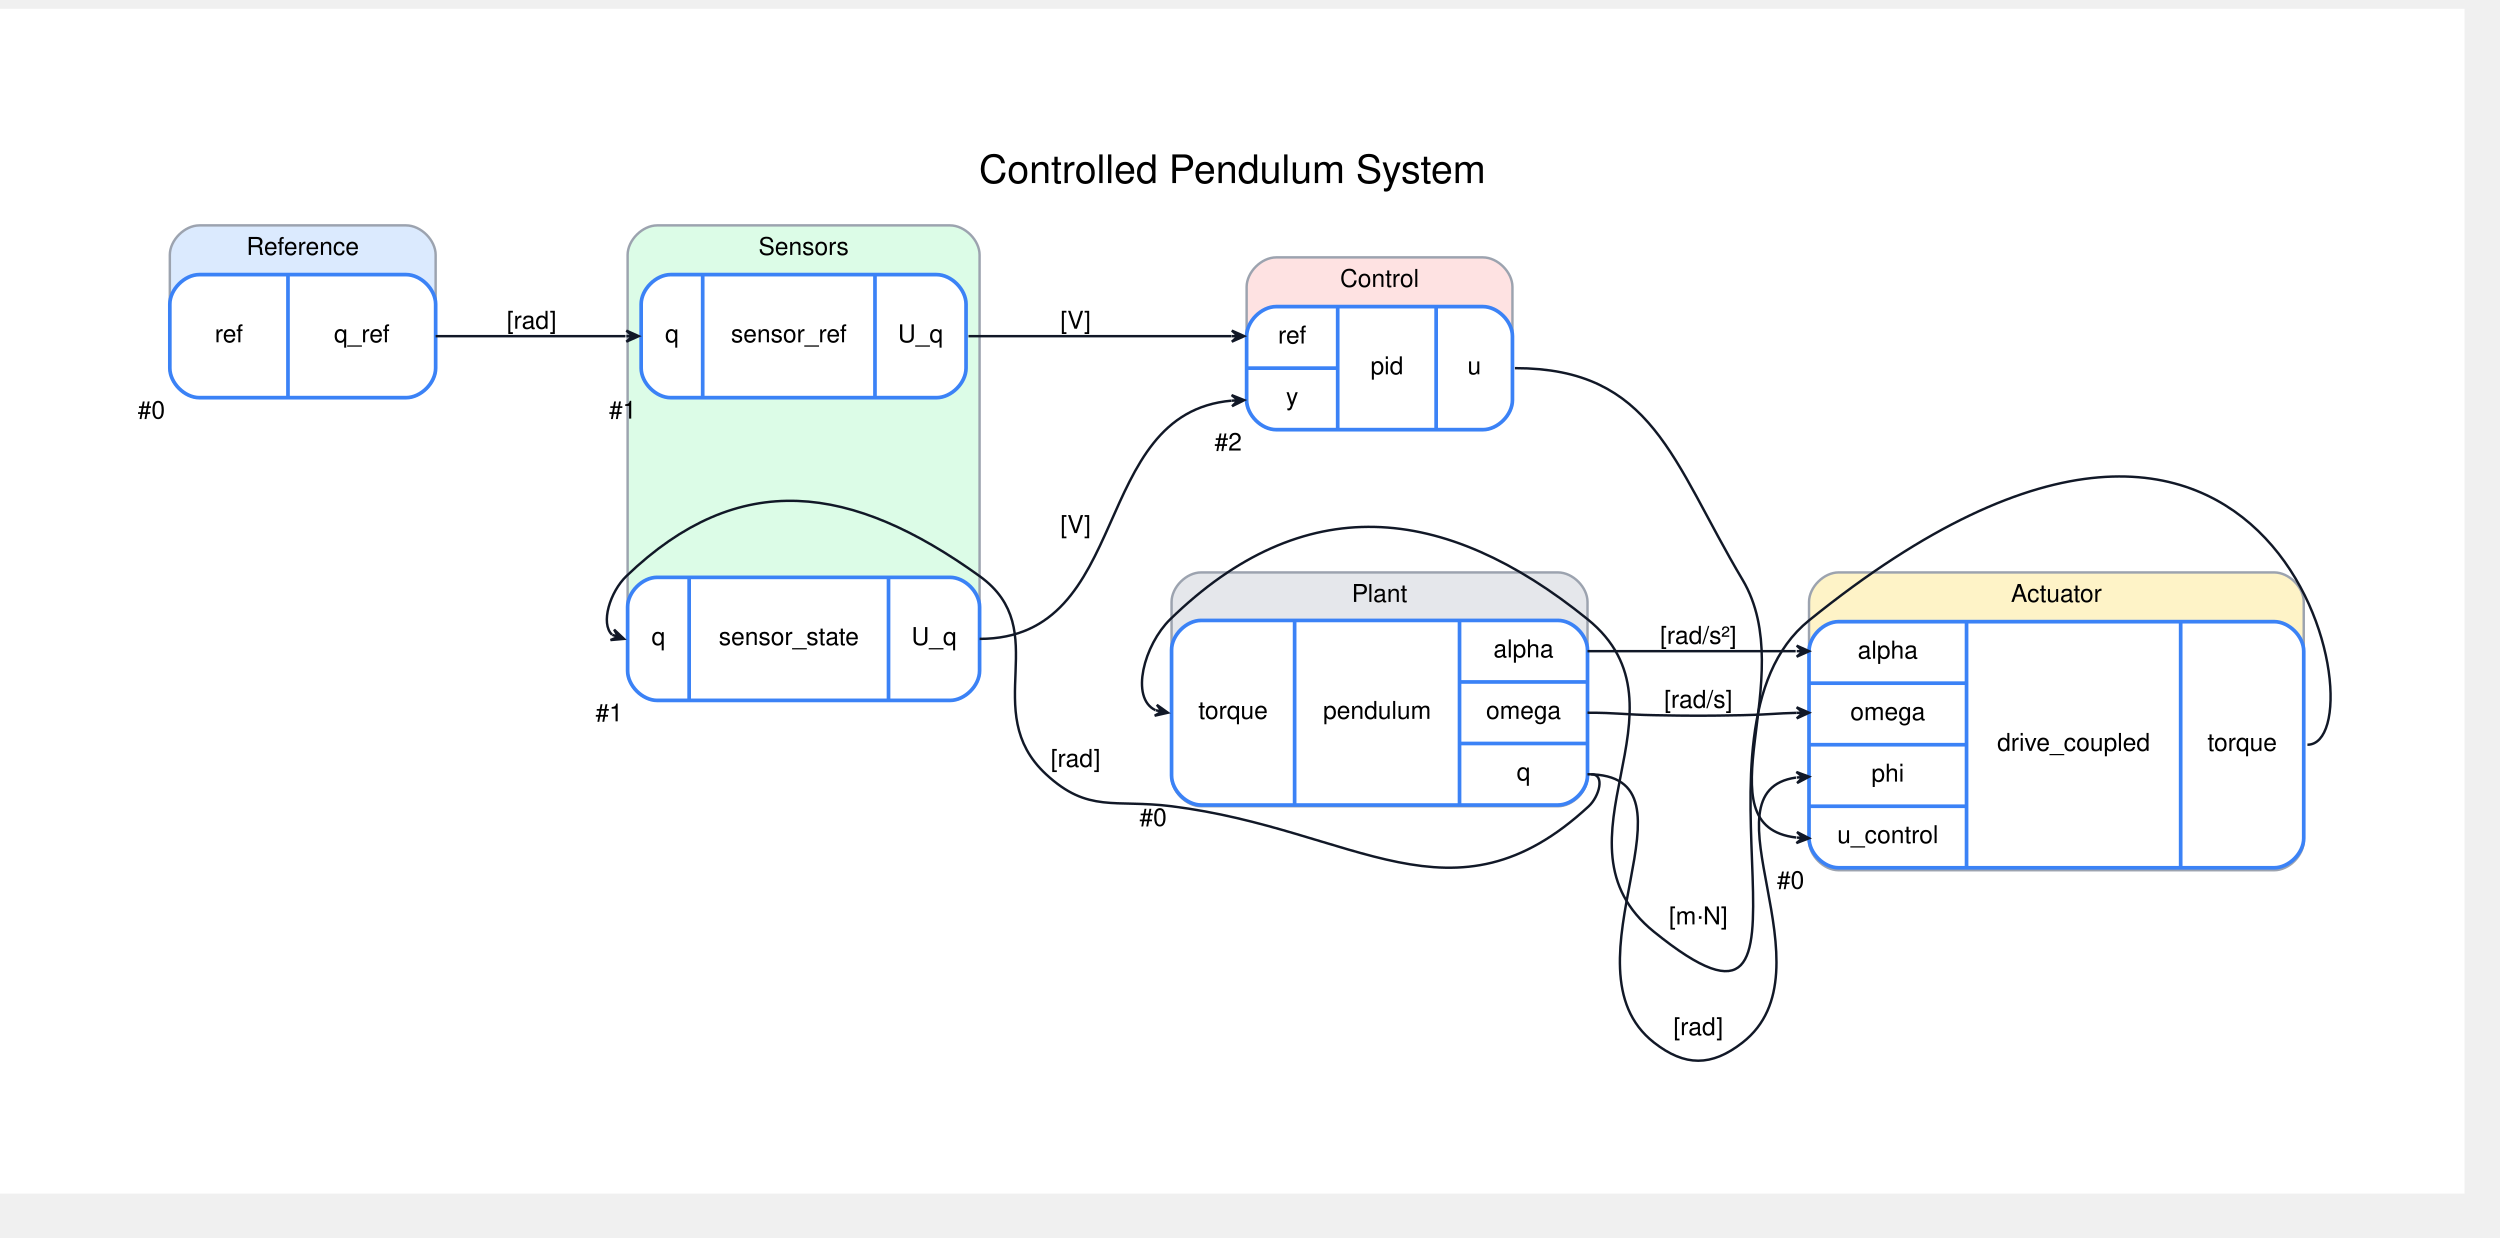
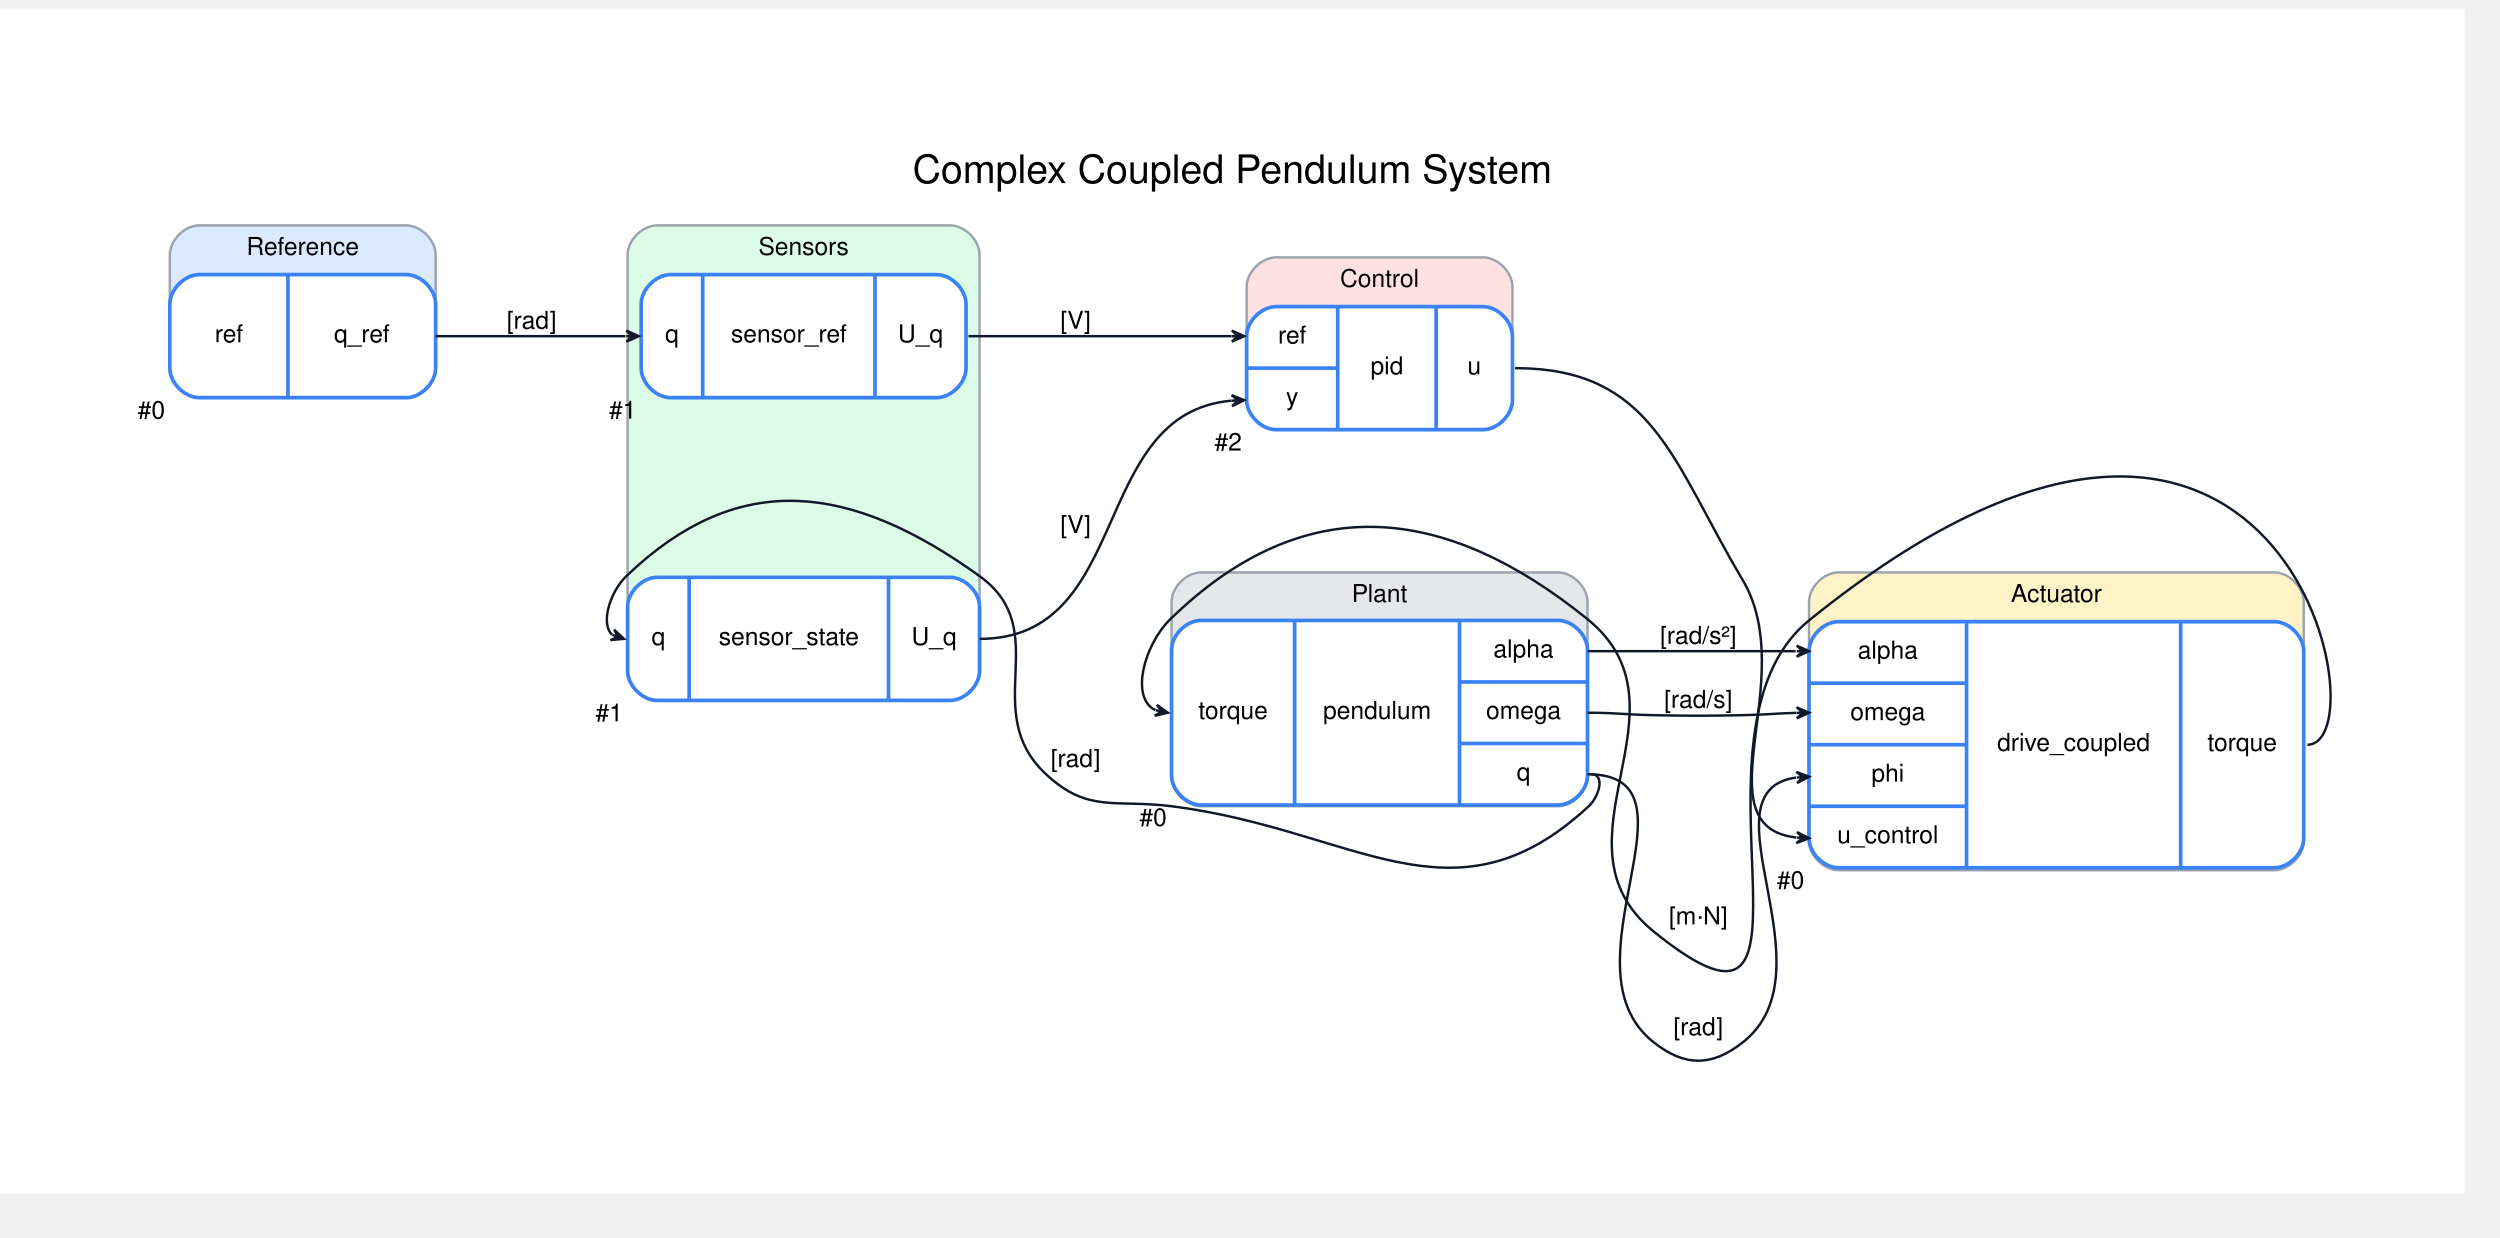
<svg xmlns="http://www.w3.org/2000/svg" width="1030pt" height="510pt" viewBox="14.40 14.40 1015.74 495.79">
  <g id="graph0" class="graph" transform="scale(1 1) rotate(0) translate(68.4 441.79)">
    <polygon fill="white" stroke="transparent" points="-54,54 -54,-427.39 947.34,-427.39 947.34,54 -54,54" />
-     <text text-anchor="middle" x="446.67" y="-356.59" font-family="Helvetica,sans-Serif" font-size="16.00">Controlled Pendulum System</text>
+     <text text-anchor="middle" x="446.67" y="-356.59" font-family="Helvetica,sans-Serif" font-size="16.00">Complex Coupled Pendulum System</text>
    <g id="clust1" class="cluster">
      <path fill="#dbeafe" stroke="#9ca3af" d="M27,-269.39C27,-269.39 111,-269.39 111,-269.39 117,-269.39 123,-275.39 123,-281.39 123,-281.39 123,-327.39 123,-327.39 123,-333.39 117,-339.39 111,-339.39 111,-339.39 27,-339.39 27,-339.39 21,-339.39 15,-333.39 15,-327.39 15,-327.39 15,-281.39 15,-281.39 15,-275.39 21,-269.39 27,-269.39" />
      <text text-anchor="middle" x="69" y="-327.39" font-family="Helvetica,sans-Serif" font-size="10.00">Reference</text>
    </g>
    <g id="clust2" class="cluster">
      <path fill="#dcfce7" stroke="#9ca3af" d="M213,-146.39C213,-146.39 332,-146.39 332,-146.39 338,-146.39 344,-152.39 344,-158.39 344,-158.39 344,-327.39 344,-327.39 344,-333.39 338,-339.39 332,-339.39 332,-339.39 213,-339.39 213,-339.39 207,-339.39 201,-333.39 201,-327.39 201,-327.39 201,-158.39 201,-158.39 201,-152.39 207,-146.39 213,-146.39" />
      <text text-anchor="middle" x="272.5" y="-327.39" font-family="Helvetica,sans-Serif" font-size="10.00">Sensors</text>
    </g>
    <g id="clust3" class="cluster">
      <path fill="#fee2e2" stroke="#9ca3af" d="M464.5,-256.39C464.5,-256.39 548.5,-256.39 548.5,-256.39 554.5,-256.39 560.5,-262.39 560.5,-268.39 560.5,-268.39 560.5,-314.39 560.5,-314.39 560.5,-320.39 554.5,-326.39 548.5,-326.39 548.5,-326.39 464.5,-326.39 464.5,-326.39 458.5,-326.39 452.5,-320.39 452.5,-314.39 452.5,-314.39 452.5,-268.39 452.5,-268.39 452.5,-262.39 458.5,-256.39 464.5,-256.39" />
      <text text-anchor="middle" x="506.5" y="-314.39" font-family="Helvetica,sans-Serif" font-size="10.00">Control</text>
    </g>
    <g id="clust4" class="cluster">
      <path fill="#fef3c7" stroke="#9ca3af" d="M693,-77.39C693,-77.39 870,-77.39 870,-77.39 876,-77.39 882,-83.39 882,-89.39 882,-89.39 882,-186.39 882,-186.39 882,-192.39 876,-198.39 870,-198.39 870,-198.39 693,-198.39 693,-198.39 687,-198.39 681,-192.39 681,-186.39 681,-186.39 681,-89.39 681,-89.39 681,-83.39 687,-77.39 693,-77.39" />
      <text text-anchor="middle" x="781.5" y="-186.39" font-family="Helvetica,sans-Serif" font-size="10.00">Actuator</text>
    </g>
    <g id="clust5" class="cluster">
      <path fill="#e5e7eb" stroke="#9ca3af" d="M434,-103.39C434,-103.39 579,-103.39 579,-103.39 585,-103.39 591,-109.39 591,-115.39 591,-115.39 591,-186.39 591,-186.39 591,-192.39 585,-198.39 579,-198.39 579,-198.39 434,-198.39 434,-198.39 428,-198.39 422,-192.39 422,-186.39 422,-186.39 422,-115.39 422,-115.39 422,-109.39 428,-103.39 434,-103.39" />
      <text text-anchor="middle" x="506.5" y="-186.39" font-family="Helvetica,sans-Serif" font-size="10.00">Plant</text>
    </g>
    <g id="node1" class="node">
      <path fill="white" stroke="#3b82f6" stroke-width="1.5" d="M27,-269.39C27,-269.39 111,-269.39 111,-269.39 117,-269.39 123,-275.39 123,-281.39 123,-281.39 123,-307.39 123,-307.39 123,-313.39 117,-319.39 111,-319.39 111,-319.39 27,-319.39 27,-319.39 21,-319.39 15,-313.39 15,-307.39 15,-307.39 15,-281.39 15,-281.39 15,-275.39 21,-269.39 27,-269.39" />
      <text text-anchor="middle" x="39" y="-291.89" font-family="Helvetica,sans-Serif" font-size="10.00">ref</text>
      <polyline fill="none" stroke="#3b82f6" stroke-width="1.5" points="63,-269.39 63,-319.39 " />
      <text text-anchor="middle" x="93" y="-291.89" font-family="Helvetica,sans-Serif" font-size="10.00">q_ref</text>
      <text text-anchor="middle" x="7.5" y="-260.89" font-family="Helvetica,sans-Serif" font-size="10.00">#0</text>
    </g>
    <g id="node2" class="node">
      <path fill="white" stroke="#3b82f6" stroke-width="1.5" d="M218.5,-269.39C218.5,-269.39 326.5,-269.39 326.5,-269.39 332.5,-269.39 338.5,-275.39 338.5,-281.39 338.5,-281.39 338.5,-307.39 338.5,-307.39 338.5,-313.39 332.5,-319.39 326.5,-319.39 326.5,-319.39 218.5,-319.39 218.5,-319.39 212.5,-319.39 206.5,-313.39 206.5,-307.39 206.5,-307.39 206.5,-281.39 206.5,-281.39 206.5,-275.39 212.5,-269.39 218.5,-269.39" />
      <text text-anchor="middle" x="219" y="-291.89" font-family="Helvetica,sans-Serif" font-size="10.00">q</text>
      <polyline fill="none" stroke="#3b82f6" stroke-width="1.5" points="231.5,-269.39 231.5,-319.39 " />
      <text text-anchor="middle" x="266.5" y="-291.89" font-family="Helvetica,sans-Serif" font-size="10.00">sensor_ref</text>
      <polyline fill="none" stroke="#3b82f6" stroke-width="1.5" points="301.5,-269.39 301.5,-319.39 " />
      <text text-anchor="middle" x="320" y="-291.89" font-family="Helvetica,sans-Serif" font-size="10.00">U_q</text>
      <text text-anchor="middle" x="199" y="-260.89" font-family="Helvetica,sans-Serif" font-size="10.00">#1</text>
    </g>
    <g id="edge1" class="edge">
      <path fill="none" stroke="#111827" d="M123,-294.39C157.8,-294.39 167.83,-294.39 200.12,-294.39" />
      <polygon fill="#111827" stroke="#111827" points="205.5,-294.39 200.5,-296.64 203,-294.39 200.5,-294.39 200.5,-294.39 200.5,-294.39 203,-294.39 200.5,-292.14 205.5,-294.39 205.5,-294.39" />
      <text text-anchor="middle" x="162" y="-297.39" font-family="Helvetica,sans-Serif" font-size="10.00">[rad]</text>
    </g>
    <g id="node4" class="node">
      <path fill="white" stroke="#3b82f6" stroke-width="1.5" d="M464.5,-256.39C464.5,-256.39 548.5,-256.39 548.5,-256.39 554.5,-256.39 560.5,-262.39 560.5,-268.39 560.5,-268.39 560.5,-294.39 560.5,-294.39 560.5,-300.39 554.5,-306.39 548.5,-306.39 548.5,-306.39 464.5,-306.39 464.5,-306.39 458.5,-306.39 452.5,-300.39 452.5,-294.39 452.5,-294.39 452.5,-268.39 452.5,-268.39 452.5,-262.39 458.5,-256.39 464.5,-256.39" />
      <text text-anchor="middle" x="471" y="-291.39" font-family="Helvetica,sans-Serif" font-size="10.00">ref</text>
      <polyline fill="none" stroke="#3b82f6" stroke-width="1.5" points="452.5,-281.39 489.5,-281.39 " />
      <text text-anchor="middle" x="471" y="-266.39" font-family="Helvetica,sans-Serif" font-size="10.00">y</text>
      <polyline fill="none" stroke="#3b82f6" stroke-width="1.5" points="489.5,-256.39 489.5,-306.39 " />
      <text text-anchor="middle" x="509.5" y="-278.89" font-family="Helvetica,sans-Serif" font-size="10.00">pid</text>
      <polyline fill="none" stroke="#3b82f6" stroke-width="1.5" points="529.5,-256.39 529.5,-306.39 " />
      <text text-anchor="middle" x="545" y="-278.89" font-family="Helvetica,sans-Serif" font-size="10.00">u</text>
      <text text-anchor="middle" x="445" y="-247.89" font-family="Helvetica,sans-Serif" font-size="10.00">#2</text>
    </g>
    <g id="edge3" class="edge">
      <path fill="none" stroke="#111827" d="M339.5,-294.39C387.53,-294.39 400.8,-294.39 446.39,-294.39" />
      <polygon fill="#111827" stroke="#111827" points="451.5,-294.39 446.5,-296.64 449,-294.39 446.5,-294.39 446.5,-294.39 446.5,-294.39 449,-294.39 446.5,-292.14 451.5,-294.39 451.5,-294.39" />
      <text text-anchor="middle" x="383" y="-297.39" font-family="Helvetica,sans-Serif" font-size="10.00">[V]</text>
    </g>
    <g id="node3" class="node">
      <path fill="white" stroke="#3b82f6" stroke-width="1.5" d="M213,-146.39C213,-146.39 332,-146.39 332,-146.39 338,-146.39 344,-152.39 344,-158.39 344,-158.39 344,-184.39 344,-184.39 344,-190.39 338,-196.39 332,-196.39 332,-196.39 213,-196.39 213,-196.39 207,-196.39 201,-190.39 201,-184.39 201,-184.39 201,-158.39 201,-158.39 201,-152.39 207,-146.39 213,-146.39" />
      <text text-anchor="middle" x="213.5" y="-168.89" font-family="Helvetica,sans-Serif" font-size="10.00">q</text>
      <polyline fill="none" stroke="#3b82f6" stroke-width="1.5" points="226,-146.39 226,-196.39 " />
      <text text-anchor="middle" x="266.5" y="-168.89" font-family="Helvetica,sans-Serif" font-size="10.00">sensor_state</text>
      <polyline fill="none" stroke="#3b82f6" stroke-width="1.5" points="307,-146.39 307,-196.39 " />
      <text text-anchor="middle" x="325.5" y="-168.89" font-family="Helvetica,sans-Serif" font-size="10.00">U_q</text>
      <text text-anchor="middle" x="193.5" y="-137.89" font-family="Helvetica,sans-Serif" font-size="10.00">#1</text>
    </g>
    <g id="edge4" class="edge">
      <path fill="none" stroke="#111827" d="M344,-171.39C406.59,-171.39 388.24,-263.16 446.41,-268.18" />
      <polygon fill="#111827" stroke="#111827" points="451.5,-268.39 446.41,-270.43 449,-268.29 446.5,-268.18 446.5,-268.18 446.5,-268.18 449,-268.29 446.6,-265.93 451.5,-268.39 451.5,-268.39" />
      <text text-anchor="middle" x="383" y="-214.39" font-family="Helvetica,sans-Serif" font-size="10.00">[V]</text>
    </g>
    <g id="node5" class="node">
      <path fill="white" stroke="#3b82f6" stroke-width="1.5" d="M693,-78.39C693,-78.39 870,-78.39 870,-78.39 876,-78.39 882,-84.39 882,-90.39 882,-90.39 882,-166.39 882,-166.39 882,-172.39 876,-178.39 870,-178.39 870,-178.39 693,-178.39 693,-178.39 687,-178.39 681,-172.39 681,-166.39 681,-166.39 681,-90.39 681,-90.39 681,-84.39 687,-78.39 693,-78.39" />
      <text text-anchor="middle" x="713" y="-163.39" font-family="Helvetica,sans-Serif" font-size="10.00">alpha</text>
      <polyline fill="none" stroke="#3b82f6" stroke-width="1.5" points="681,-153.39 745,-153.39 " />
      <text text-anchor="middle" x="713" y="-138.39" font-family="Helvetica,sans-Serif" font-size="10.00">omega</text>
      <polyline fill="none" stroke="#3b82f6" stroke-width="1.5" points="681,-128.39 745,-128.39 " />
      <text text-anchor="middle" x="713" y="-113.39" font-family="Helvetica,sans-Serif" font-size="10.00">phi</text>
      <polyline fill="none" stroke="#3b82f6" stroke-width="1.5" points="681,-103.39 745,-103.39 " />
      <text text-anchor="middle" x="713" y="-88.39" font-family="Helvetica,sans-Serif" font-size="10.00">u_control</text>
      <polyline fill="none" stroke="#3b82f6" stroke-width="1.5" points="745,-78.39 745,-178.39 " />
      <text text-anchor="middle" x="788.5" y="-125.89" font-family="Helvetica,sans-Serif" font-size="10.00">drive_coupled</text>
      <polyline fill="none" stroke="#3b82f6" stroke-width="1.5" points="832,-78.39 832,-178.39 " />
      <text text-anchor="middle" x="857" y="-125.89" font-family="Helvetica,sans-Serif" font-size="10.00">torque</text>
      <text text-anchor="middle" x="673.5" y="-69.89" font-family="Helvetica,sans-Serif" font-size="10.00">#0</text>
    </g>
    <g id="edge5" class="edge">
      <path fill="none" stroke="#111827" d="M561.5,-281.39C617.63,-281.39 625.3,-243.63 654,-195.39 677.68,-155.6 636.29,-95.33 675.77,-90.68" />
      <polygon fill="#111827" stroke="#111827" points="681,-90.39 676.13,-92.91 678.5,-90.53 676.01,-90.66 676.01,-90.66 676.01,-90.66 678.5,-90.53 675.88,-88.42 681,-90.39 681,-90.39" />
    </g>
    <g id="node6" class="node">
      <path fill="white" stroke="#3b82f6" stroke-width="1.5" d="M434,-103.89C434,-103.89 579,-103.89 579,-103.89 585,-103.89 591,-109.89 591,-115.89 591,-115.89 591,-166.89 591,-166.89 591,-172.89 585,-178.89 579,-178.89 579,-178.89 434,-178.89 434,-178.89 428,-178.89 422,-172.89 422,-166.89 422,-166.89 422,-115.89 422,-115.89 422,-109.89 428,-103.89 434,-103.89" />
      <text text-anchor="middle" x="447" y="-138.89" font-family="Helvetica,sans-Serif" font-size="10.00">torque</text>
      <polyline fill="none" stroke="#3b82f6" stroke-width="1.5" points="472,-103.89 472,-178.89 " />
      <text text-anchor="middle" x="505.5" y="-138.89" font-family="Helvetica,sans-Serif" font-size="10.00">pendulum</text>
      <polyline fill="none" stroke="#3b82f6" stroke-width="1.5" points="539,-103.89 539,-178.89 " />
      <text text-anchor="middle" x="565" y="-163.89" font-family="Helvetica,sans-Serif" font-size="10.00">alpha</text>
      <polyline fill="none" stroke="#3b82f6" stroke-width="1.5" points="539,-153.89 591,-153.89 " />
      <text text-anchor="middle" x="565" y="-138.89" font-family="Helvetica,sans-Serif" font-size="10.00">omega</text>
      <polyline fill="none" stroke="#3b82f6" stroke-width="1.5" points="539,-128.89 591,-128.89 " />
      <text text-anchor="middle" x="565" y="-113.89" font-family="Helvetica,sans-Serif" font-size="10.00">q</text>
      <text text-anchor="middle" x="414.5" y="-95.39" font-family="Helvetica,sans-Serif" font-size="10.00">#0</text>
    </g>
    <g id="edge6" class="edge">
      <path fill="none" stroke="#111827" d="M883.5,-128.39C914.5,-128.39 874.37,-335.34 681,-178.89 624.94,-133.54 696.94,11.53 618,-52.39 573.15,-88.71 635.85,-143.08 591,-179.39 532.45,-226.8 475.46,-231.95 421.5,-179.39 410.82,-168.98 405.05,-147.34 415.47,-142.41" />
      <polygon fill="#111827" stroke="#111827" points="420.5,-141.39 416.04,-144.58 418.05,-141.89 415.6,-142.38 415.6,-142.38 415.6,-142.38 418.05,-141.89 415.15,-140.17 420.5,-141.39 420.5,-141.39" />
      <text text-anchor="middle" x="636" y="-55.39" font-family="Helvetica,sans-Serif" font-size="10.00">[m·N]</text>
    </g>
    <g id="edge2" class="edge">
      <path fill="none" stroke="#111827" d="M592.5,-116.39C598.29,-116.39 595.75,-107.33 591.5,-103.39 536.23,-52.21 496.75,-94.01 422,-103.39 398.79,-106.3 388.14,-100.47 371,-116.39 343.35,-142.07 374.63,-174.85 344,-196.89 292.23,-234.13 246.47,-241.1 200.5,-196.89 193.86,-190.5 189.86,-177.66 194.68,-173.07" />
      <polygon fill="#111827" stroke="#111827" points="199.5,-171.39 195.52,-175.16 197.14,-172.21 194.78,-173.04 194.78,-173.04 194.78,-173.04 197.14,-172.21 194.04,-170.91 199.5,-171.39 199.5,-171.39" />
      <text text-anchor="middle" x="383" y="-119.39" font-family="Helvetica,sans-Serif" font-size="10.00">[rad]</text>
    </g>
    <g id="edge7" class="edge">
      <path fill="none" stroke="#111827" d="M591,-116.39C640.91,-116.39 578.69,-38.15 618,-7.39 630.6,2.47 641.39,2.46 654,-7.39 691.47,-36.65 636.17,-109.4 675.7,-115.04" />
      <polygon fill="#111827" stroke="#111827" points="681,-115.39 675.86,-117.31 678.51,-115.23 676.01,-115.06 676.01,-115.06 676.01,-115.06 678.51,-115.23 676.16,-112.82 681,-115.39 681,-115.39" />
      <text text-anchor="middle" x="636" y="-10.39" font-family="Helvetica,sans-Serif" font-size="10.00">[rad]</text>
    </g>
    <g id="edge8" class="edge">
      <path fill="none" stroke="#111827" d="M591,-141.39C603.01,-141.39 605.99,-140.61 618,-140.39 634,-140.09 638,-140.09 654,-140.39 664.13,-140.58 667.84,-141.16 675.96,-141.34" />
      <polygon fill="#111827" stroke="#111827" points="681,-141.39 675.98,-143.59 678.5,-141.37 676,-141.34 676,-141.34 676,-141.34 678.5,-141.37 676.02,-139.09 681,-141.39 681,-141.39" />
      <text text-anchor="middle" x="636" y="-143.39" font-family="Helvetica,sans-Serif" font-size="10.00">[rad/s]</text>
    </g>
    <g id="edge9" class="edge">
      <path fill="none" stroke="#111827" d="M591,-166.39C629.12,-166.39 640,-166.39 675.57,-166.39" />
      <polygon fill="#111827" stroke="#111827" points="681,-166.39 676,-168.64 678.5,-166.39 676,-166.39 676,-166.39 676,-166.39 678.5,-166.39 676,-164.14 681,-166.39 681,-166.39" />
      <text text-anchor="middle" x="636" y="-169.39" font-family="Helvetica,sans-Serif" font-size="10.00">[rad/s²]</text>
    </g>
  </g>
</svg>
